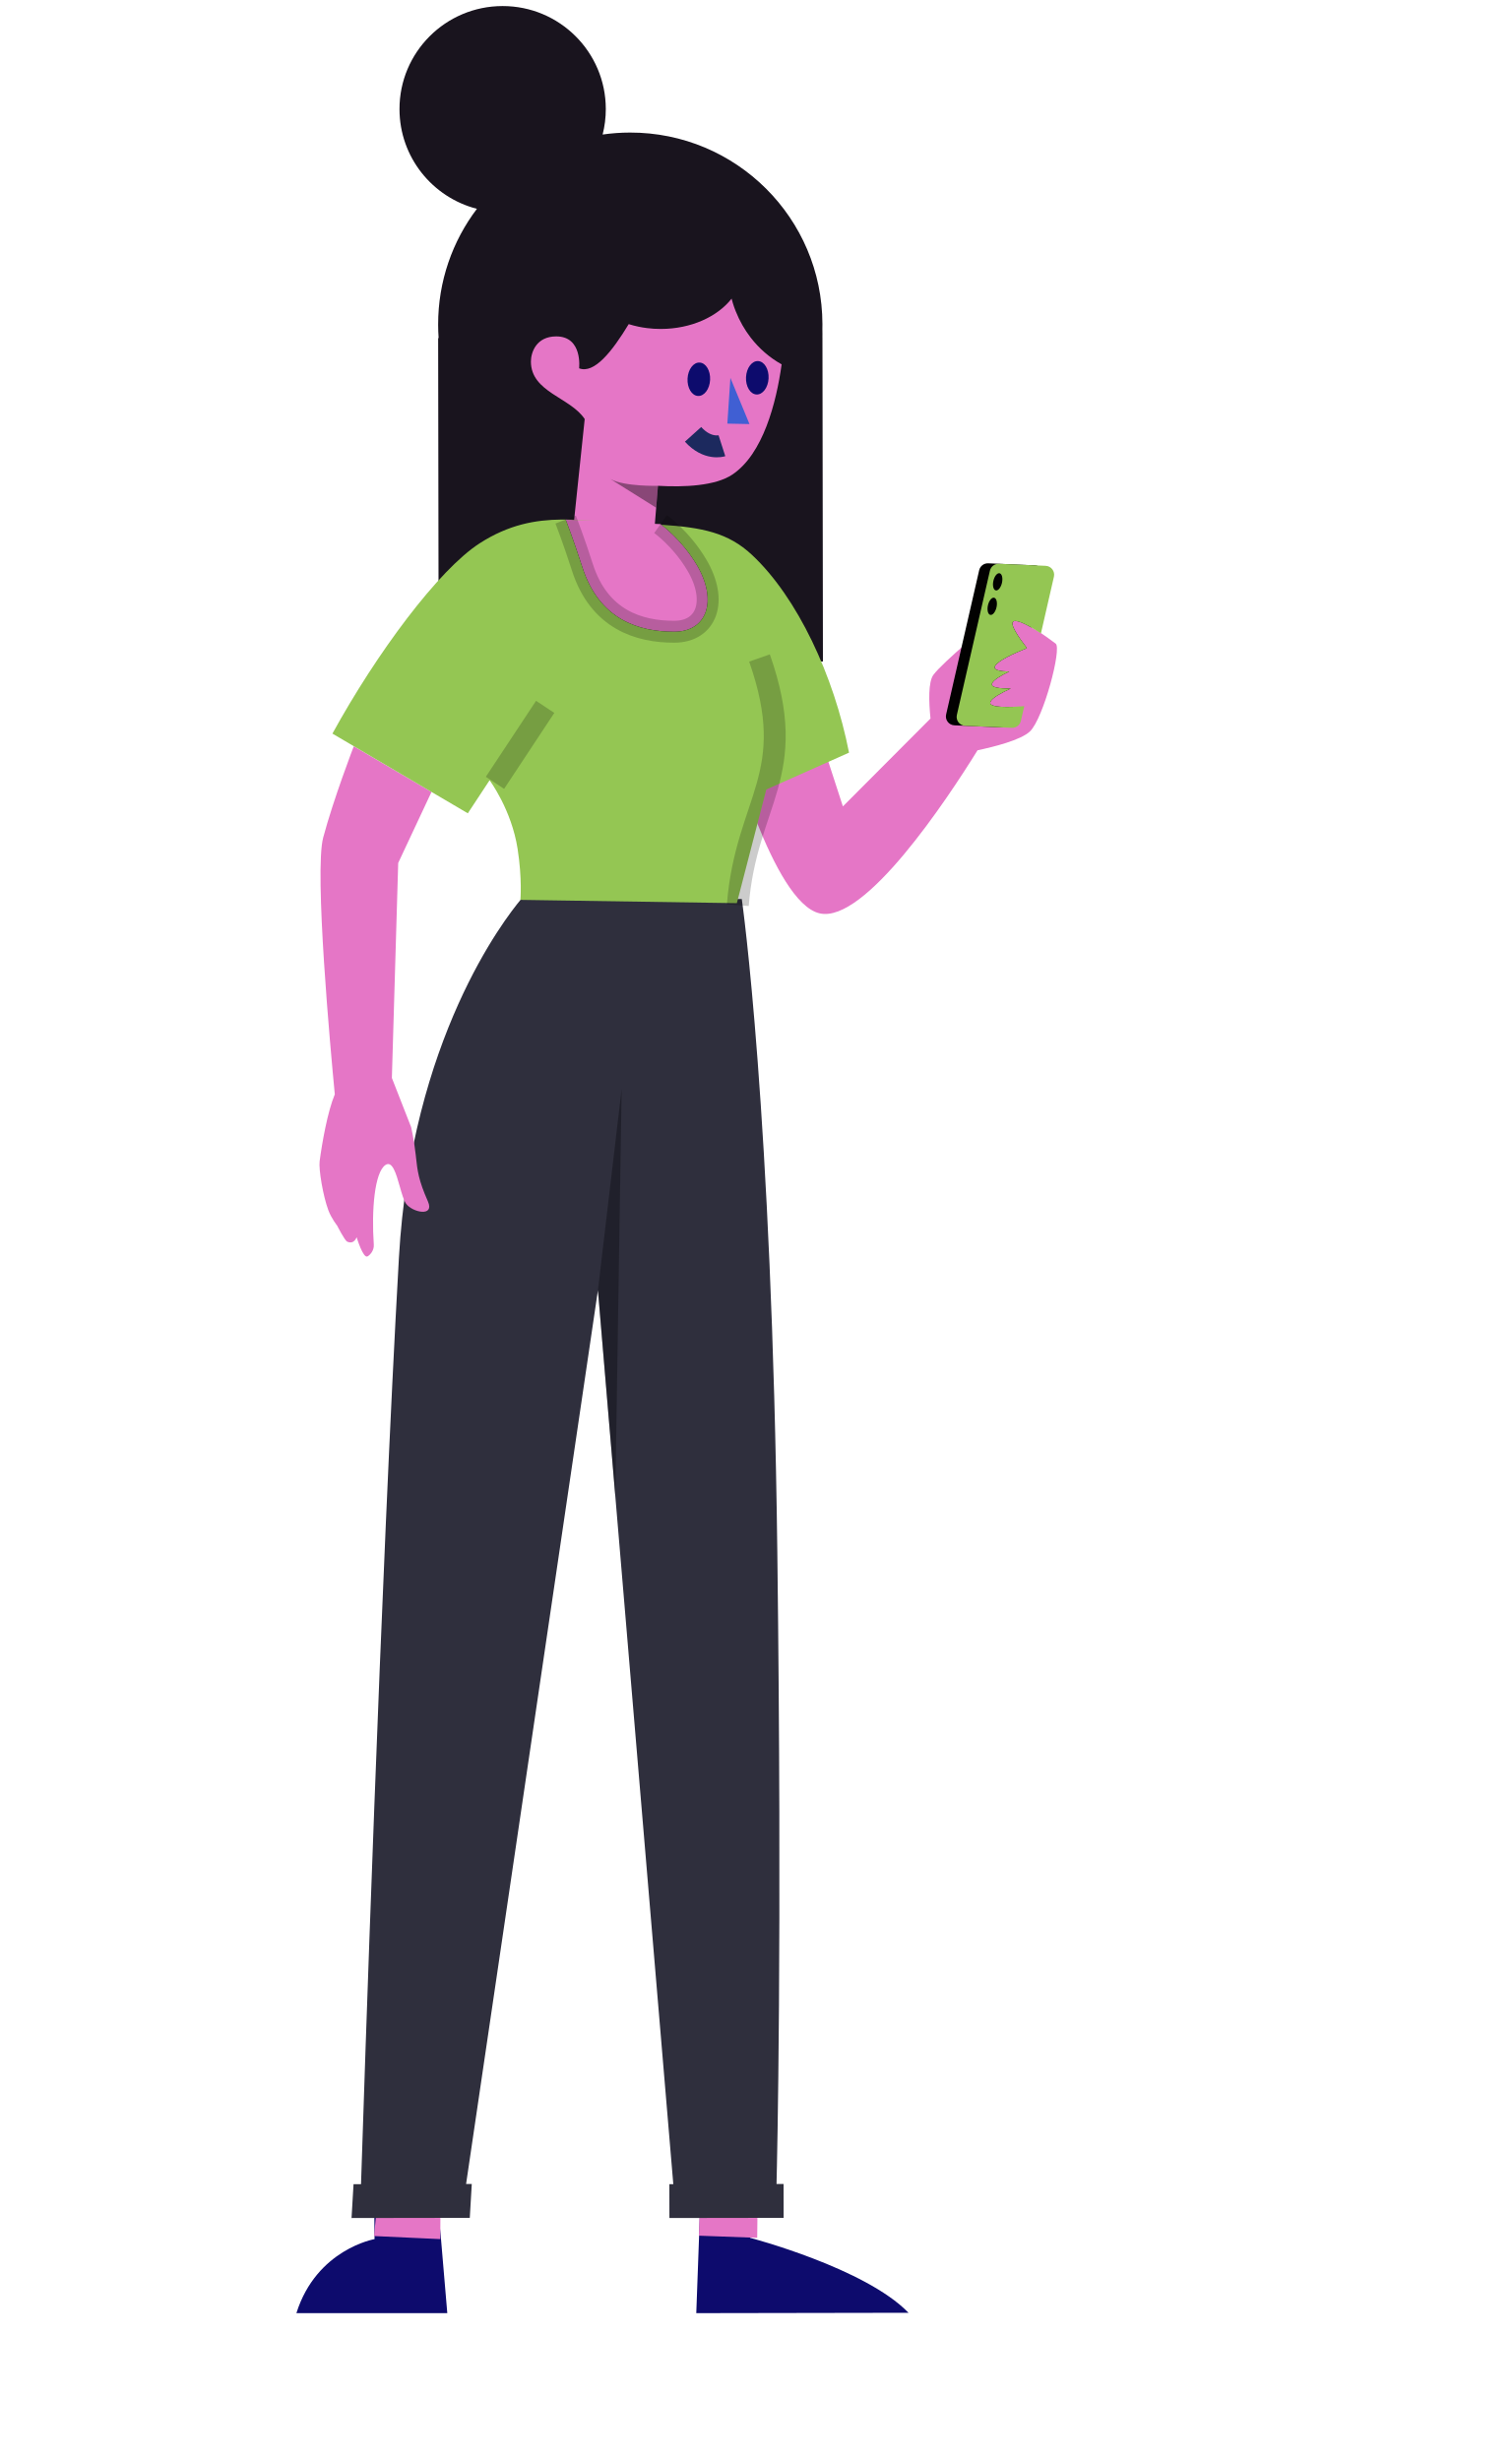
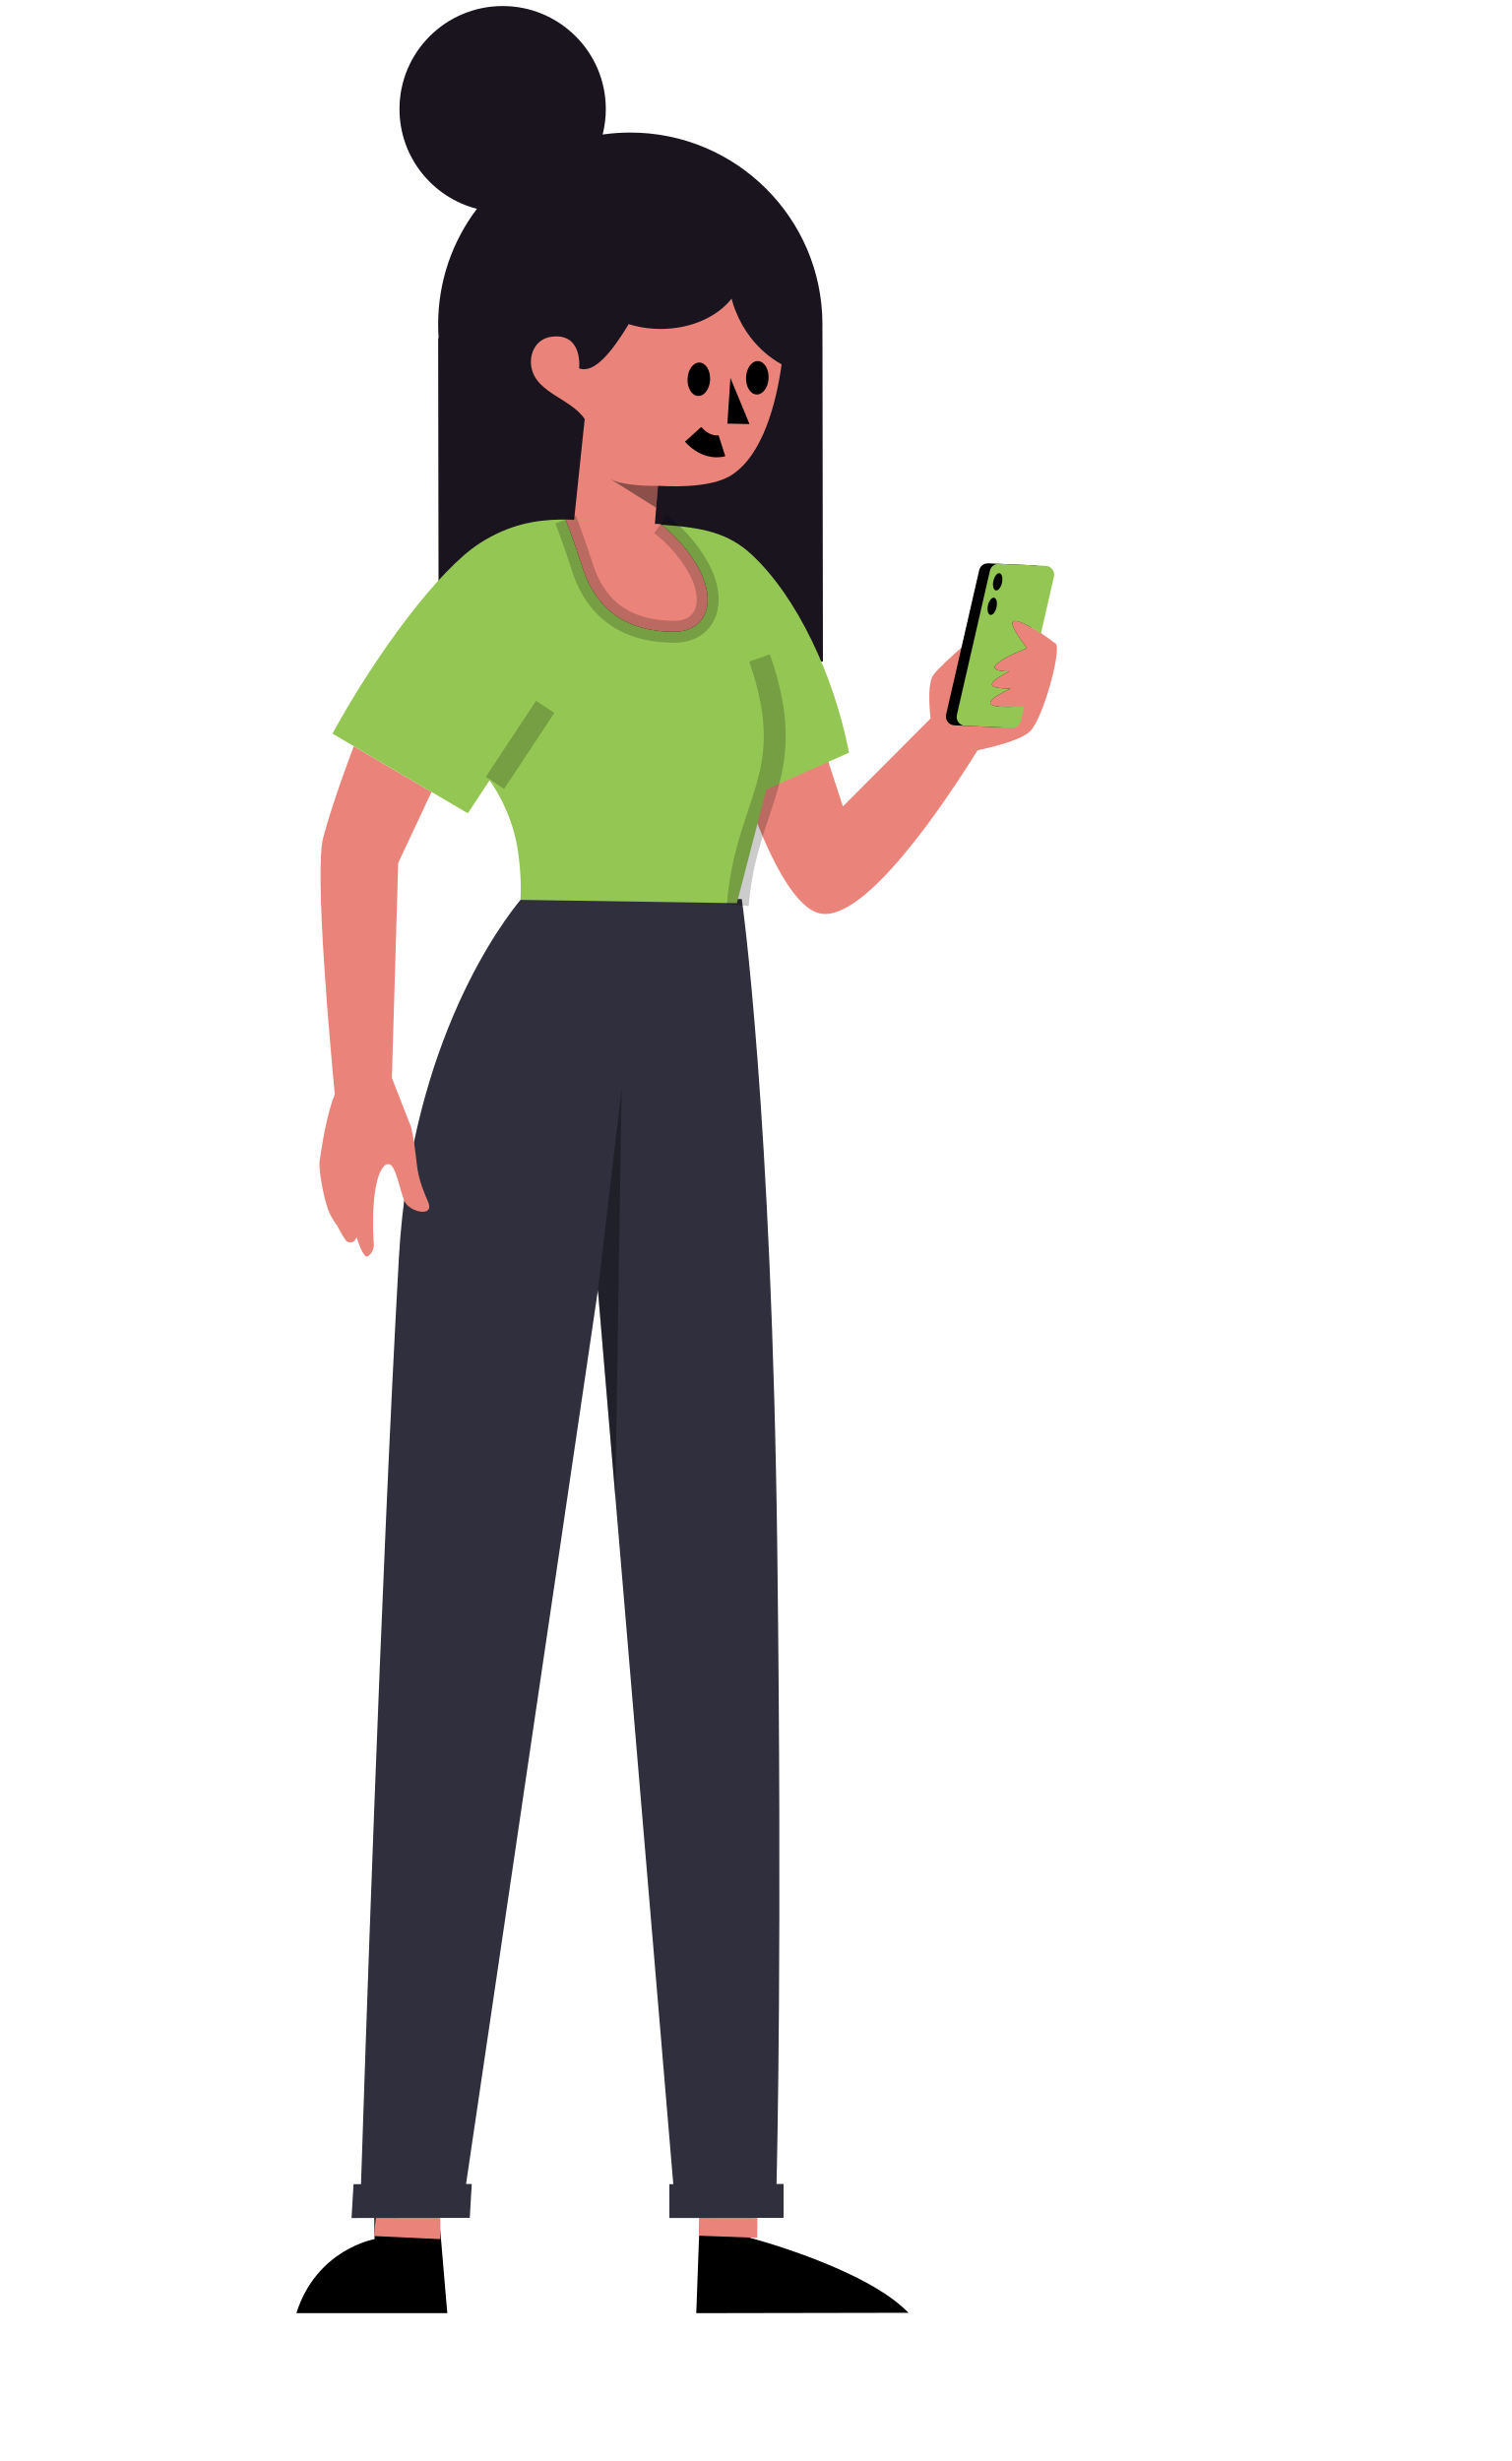
<svg xmlns="http://www.w3.org/2000/svg" width="207" height="337" viewBox="0 0 207 337" fill="none">
-   <path d="M112.616 45.036C112.622 45.265 112.625 45.495 112.625 45.726C112.625 45.892 112.625 46.054 112.622 46.22L112.625 46.22L112.634 51.535L112.692 90.588L60.068 90.666L60.001 46.298L60.065 46.298C60.022 45.691 60 45.079 59.999 44.461C59.99 38.504 61.968 33.007 65.309 28.595C59.22 27.034 54.716 21.521 54.706 14.954C54.694 7.164 61.01 0.84 68.812 0.829C76.614 0.817 82.948 7.122 82.959 14.912C82.961 16.123 82.81 17.299 82.524 18.422C83.748 18.246 84.999 18.154 86.272 18.152C100.803 18.13 112.601 29.874 112.623 44.383C112.623 44.601 112.621 44.819 112.616 45.036V45.036Z" fill="#19141E" />
-   <path d="M86.095 44.386C86.529 44.522 86.977 44.638 87.436 44.734C87.808 44.813 88.187 44.876 88.576 44.924C89.2 45.007 89.843 45.046 90.496 45.045C94.636 45.039 98.25 43.37 100.185 40.894C100.286 41.288 100.403 41.677 100.535 42.057C100.606 42.251 100.678 42.453 100.76 42.646C101.279 43.949 101.97 45.157 102.803 46.235C103.964 47.734 105.403 48.983 107.038 49.894C106.304 55.135 104.504 62.184 100.271 64.996C97.942 66.543 93.707 66.733 90.1 66.525L89.27 76.758C89.27 76.758 83.415 74.207 80.062 72.318C79.483 71.994 78.982 71.688 78.597 71.416C78.661 70.814 78.805 69.411 78.989 67.66V67.653C79.321 64.499 79.772 60.21 80.069 57.384C78.093 54.393 72.71 53.719 72.703 49.512C72.703 48.251 73.441 46.069 76.165 46.066C79.822 46.059 79.303 50.435 79.303 50.435C81.374 51.241 83.842 48.108 86.095 44.386Z" fill="#E576C6" />
-   <path fill-rule="evenodd" clip-rule="evenodd" d="M100.021 51.748L102.633 58.07L99.603 58.01L100.021 51.748Z" fill="#405FD3" />
-   <path fill-rule="evenodd" clip-rule="evenodd" d="M97.241 52.023C97.176 53.286 96.432 54.27 95.579 54.221C94.727 54.172 94.088 53.108 94.153 51.845C94.218 50.582 94.962 49.598 95.815 49.647C96.667 49.696 97.306 50.76 97.241 52.023" fill="#0D0B6D" />
-   <path fill-rule="evenodd" clip-rule="evenodd" d="M105.248 51.821C105.182 53.083 104.439 54.068 103.586 54.019C102.733 53.97 102.095 52.906 102.16 51.643C102.225 50.38 102.969 49.396 103.821 49.445C104.674 49.494 105.313 50.558 105.248 51.821" fill="#0D0B6D" />
-   <path d="M98.86 61.038C98.86 61.038 96.885 61.674 94.907 59.477" stroke="#1C295E" stroke-width="3" />
-   <path opacity="0.401" fill-rule="evenodd" clip-rule="evenodd" d="M90.098 66.524C90.098 66.524 85.534 66.659 83.589 65.598L89.855 69.526L90.098 66.524Z" fill="black" />
-   <path fill-rule="evenodd" clip-rule="evenodd" d="M102.717 306.438L103.565 299.053L96.12 295.602L95.348 316.754L124.413 316.704C118.485 310.565 102.717 306.438 102.717 306.438ZM59.444 297.035L51.207 297.214L51.29 306.615C51.29 306.615 43.343 307.991 40.589 316.754H61.252L60.356 306.196L59.444 297.035Z" fill="#0D0B6D" />
-   <path fill-rule="evenodd" clip-rule="evenodd" d="M60.338 297.558L52.303 294.739L51.227 306.196L60.293 306.615L60.338 297.558ZM103.759 300.308L95.949 297.209L95.709 306.146L103.692 306.439L103.759 300.308Z" fill="#E576C6" />
-   <path d="M49.438 299.09C49.806 287.634 52.185 215.268 54.629 172.214C56.323 142.373 68.999 125.943 71.378 123.104H101.58C101.635 123.486 105.7 152.217 106.444 212.336C107.112 266.176 106.423 295.605 106.337 299.066L106.337 299.068L107.302 299.066L107.308 303.701L91.669 303.726L91.662 299.091L92.202 299.09L92.202 299.09L84.26 204.874L81.881 176.676L63.825 299.066L63.824 299.067L64.605 299.066L64.333 303.701L48.141 303.727L48.413 299.092L49.438 299.09L49.438 299.09Z" fill="#2F2F3D" />
-   <path opacity="0.398" fill-rule="evenodd" clip-rule="evenodd" d="M81.881 176.677L85.13 149.092L84.259 204.874L81.881 176.677Z" fill="#0A0A0F" />
-   <path fill-rule="evenodd" clip-rule="evenodd" d="M95.42 77.362C93.296 73.775 90.454 71.769 90.454 71.769L77.463 71.144C77.463 71.144 78.569 73.991 79.741 77.652C82.056 84.89 87.549 86.516 92.336 86.508C96.806 86.501 98.326 82.268 95.42 77.362ZM127.423 98.389C127.19 96.11 127.099 93.383 127.824 92.406C129.155 90.614 135.736 85.196 135.736 85.196L136.087 89.717L137.644 84.41C137.644 84.41 139.369 84.92 141.039 85.792C142.243 86.421 143.397 87.274 144.121 87.809L144.121 87.809L144.122 87.81C144.294 87.937 144.442 88.046 144.56 88.13C145.445 88.758 142.873 98.42 141.039 100.158C139.78 101.352 136.068 102.277 133.865 102.74C129.658 109.523 118.445 126.473 112.251 125.074C105.815 123.622 99.844 101.162 99.844 101.162L110.699 95.882L115.425 110.426L127.423 98.389ZM53.663 147.61L56.305 154.356C56.305 154.356 56.706 156.093 56.931 158.145L56.96 158.419C57.165 160.315 57.302 161.586 58.602 164.526C59.551 166.672 56.48 166.031 55.61 164.833C55.289 164.39 55.024 163.457 54.749 162.487C54.256 160.746 53.729 158.886 52.78 159.53C51.303 160.533 50.857 165.634 51.188 170.451C51.24 171.208 50.714 171.826 50.337 172.043C49.727 172.396 48.836 169.415 48.836 169.415C48.836 169.415 48.516 170.463 47.544 170.025C47.2 169.87 46.175 167.842 46.175 167.842C46.175 167.842 45.382 166.843 44.964 165.727C44.228 163.756 43.626 160.099 43.768 159.025C44.103 156.492 44.857 152.218 45.847 149.85C45.263 143.765 43.02 119.337 44.257 114.696C45.673 109.387 48.447 102.191 48.447 102.191L59.092 108.442L54.529 118.169L53.663 147.61Z" fill="#E576C6" />
-   <path fill-rule="evenodd" clip-rule="evenodd" d="M141.243 85.93C140.263 85.368 139.33 84.948 138.873 85.055C138.073 85.241 139.537 87.336 140.605 88.715L140.593 88.768C138.869 89.46 136.61 90.487 136.247 91.238C135.994 91.763 136.984 91.935 138.211 91.958C137.082 92.499 136.097 93.083 135.867 93.558C135.574 94.166 136.949 94.299 138.427 94.278C137.121 94.873 135.898 95.549 135.639 96.085C135.309 96.769 137.089 96.853 138.754 96.79L138.326 98.658C138.195 99.231 137.673 99.628 137.085 99.602L130.696 99.323C129.936 99.29 129.392 98.577 129.561 97.837L134.088 78.083C134.22 77.51 134.742 77.113 135.329 77.138L141.718 77.417C142.479 77.451 143.023 78.163 142.853 78.904L141.243 85.93V85.93Z" fill="#020101" />
-   <path d="M142.546 86.731C141.19 85.848 139.534 84.901 138.873 85.055C138.066 85.243 139.563 87.373 140.634 88.751C138.905 89.444 136.613 90.481 136.247 91.238C135.994 91.763 136.984 91.935 138.212 91.958C137.082 92.499 136.097 93.083 135.868 93.558C135.574 94.165 136.949 94.299 138.428 94.278C137.122 94.873 135.898 95.549 135.639 96.085C135.202 96.99 138.466 96.844 140.262 96.699L139.798 98.722C139.667 99.294 139.145 99.692 138.557 99.666L132.168 99.388C131.408 99.354 130.863 98.641 131.033 97.9L135.56 78.147C135.691 77.574 136.213 77.177 136.801 77.202L143.19 77.481C143.95 77.514 144.494 78.228 144.325 78.968L142.546 86.731Z" fill="#94C653" />
-   <path fill-rule="evenodd" clip-rule="evenodd" d="M137.207 79.82C137.058 80.467 136.676 80.927 136.353 80.846C136.03 80.765 135.889 80.175 136.038 79.528C136.187 78.88 136.569 78.421 136.892 78.501C137.215 78.582 137.356 79.172 137.207 79.82" fill="#020101" />
-   <path fill-rule="evenodd" clip-rule="evenodd" d="M136.46 83.17C136.311 83.817 135.929 84.277 135.606 84.196C135.283 84.115 135.142 83.525 135.291 82.878C135.44 82.23 135.822 81.771 136.145 81.852C136.468 81.932 136.609 82.522 136.46 83.17" fill="#020101" />
-   <path d="M81.744 71.35L77.462 71.144C77.462 71.144 78.569 73.991 79.74 77.652C82.056 84.89 87.549 86.517 92.335 86.508C96.806 86.501 98.325 82.268 95.419 77.362C93.549 74.203 91.121 72.27 90.569 71.854C96.214 72.235 99.729 72.943 102.984 75.991C109.182 81.795 114.201 92.495 116.265 103.066L104.938 108.112L100.904 123.676L71.263 123.225C71.263 123.225 71.522 120.374 70.883 116.255C70.05 110.867 67.044 106.846 67.044 106.846L64.063 111.371L45.522 100.457C51.592 89.406 60.059 78.01 65.704 74.385C69.692 71.822 73.344 71.179 76.912 71.144C78.534 71.128 80.163 71.238 81.744 71.35Z" fill="#94C653" />
-   <path opacity="0.203" d="M101.037 123.947C102.169 109.59 109.653 106.201 104.006 90.1" stroke="black" stroke-width="3" />
-   <path opacity="0.202" d="M90.454 71.769C90.454 71.769 93.296 73.775 95.42 77.362C98.326 82.268 96.806 86.501 92.336 86.508C87.55 86.516 82.056 84.89 79.741 77.652C78.569 73.991 77.463 71.144 77.463 71.144" stroke="black" stroke-width="3" />
-   <path opacity="0.203" d="M74.658 96.795L67.78 107.199" stroke="black" stroke-width="3" />
+   <path d="M112.617 45.036C112.623 45.266 112.626 45.496 112.626 45.727C112.626 45.893 112.626 46.054 112.623 46.221L112.626 46.221L112.635 51.535L112.693 90.589L60.069 90.667L60.002 46.299L60.066 46.299C60.023 45.692 60.001 45.079 60 44.462C59.991 38.504 61.969 33.007 65.31 28.595C59.221 27.034 54.717 21.521 54.707 14.954C54.695 7.165 61.011 0.841 68.813 0.829C76.615 0.817 82.949 7.123 82.96 14.912C82.962 16.124 82.811 17.3 82.525 18.422C83.749 18.246 85 18.154 86.273 18.152C100.804 18.131 112.602 29.875 112.624 44.383C112.624 44.602 112.622 44.819 112.617 45.036V45.036Z" fill="#19141E" />
+   <path d="M86.095 44.386C86.529 44.522 86.977 44.638 87.436 44.734C87.808 44.813 88.187 44.876 88.576 44.924C89.2 45.007 89.843 45.046 90.496 45.045C94.636 45.039 98.25 43.37 100.185 40.894C100.286 41.288 100.403 41.677 100.535 42.057C100.606 42.251 100.678 42.453 100.76 42.646C101.279 43.949 101.97 45.157 102.803 46.235C103.964 47.734 105.403 48.983 107.038 49.894C106.304 55.135 104.504 62.184 100.271 64.996C97.942 66.543 93.707 66.733 90.1 66.525L89.27 76.758C89.27 76.758 83.415 74.207 80.062 72.318C79.483 71.994 78.982 71.688 78.597 71.416C78.661 70.814 78.805 69.411 78.989 67.66V67.653C79.321 64.499 79.772 60.21 80.069 57.384C78.093 54.393 72.71 53.719 72.703 49.512C72.703 48.251 73.441 46.069 76.165 46.066C79.822 46.059 79.303 50.435 79.303 50.435C81.374 51.241 83.842 48.108 86.095 44.386Z" fill="#EA847A" />
+   <path fill-rule="evenodd" clip-rule="evenodd" d="M100.022 51.749L102.634 58.071L99.603 58.01L100.022 51.749Z" fill="black" />
+   <path fill-rule="evenodd" clip-rule="evenodd" d="M97.241 52.023C97.176 53.286 96.432 54.27 95.579 54.221C94.727 54.172 94.088 53.108 94.153 51.845C94.218 50.582 94.962 49.598 95.815 49.647C96.667 49.696 97.306 50.76 97.241 52.023" fill="black" />
+   <path fill-rule="evenodd" clip-rule="evenodd" d="M105.249 51.821C105.183 53.083 104.44 54.068 103.587 54.019C102.734 53.97 102.096 52.906 102.161 51.643C102.226 50.38 102.97 49.396 103.822 49.445C104.675 49.494 105.314 50.558 105.249 51.821" fill="black" />
+   <path d="M98.861 61.038C98.861 61.038 96.886 61.674 94.908 59.477" stroke="black" stroke-width="3" />
+   <path opacity="0.401" fill-rule="evenodd" clip-rule="evenodd" d="M90.099 66.524C90.099 66.524 85.535 66.659 83.59 65.598L89.856 69.526L90.099 66.524Z" fill="black" />
+   <path fill-rule="evenodd" clip-rule="evenodd" d="M102.716 306.44L103.564 299.054L96.119 295.604L95.347 316.756L124.412 316.705C118.484 310.567 102.716 306.44 102.716 306.44ZM59.444 297.037L51.206 297.215L51.289 306.617C51.289 306.617 43.342 307.993 40.588 316.756H61.251L60.355 306.197L59.444 297.037Z" fill="black" />
+   <path fill-rule="evenodd" clip-rule="evenodd" d="M60.336 297.558L52.301 294.739L51.225 306.196L60.291 306.616L60.336 297.558ZM103.757 300.308L95.947 297.209L95.707 306.146L103.69 306.439L103.757 300.308Z" fill="#EA847A" />
+   <path d="M49.436 299.091C49.804 287.635 52.183 215.269 54.627 172.215C56.321 142.374 68.997 125.944 71.376 123.105H101.578C101.633 123.487 105.698 152.218 106.442 212.337C107.11 266.177 106.422 295.606 106.335 299.067L106.335 299.069L107.3 299.067L107.306 303.702L91.667 303.727L91.66 299.092L92.2 299.091L92.2 299.091L84.258 204.875L81.879 176.677L63.822 299.067L63.822 299.068L64.603 299.067L64.331 303.702L48.139 303.728L48.411 299.093L49.436 299.091L49.436 299.091Z" fill="#2F2F3D" />
+   <path opacity="0.398" fill-rule="evenodd" clip-rule="evenodd" d="M81.879 176.677L85.128 149.093L84.257 204.874L81.879 176.677Z" fill="#0A0A0F" />
+   <path fill-rule="evenodd" clip-rule="evenodd" d="M95.421 77.363C93.297 73.776 90.455 71.77 90.455 71.77L77.464 71.144C77.464 71.144 78.57 73.992 79.742 77.653C82.057 84.891 87.55 86.517 92.337 86.509C96.807 86.502 98.326 82.269 95.421 77.363ZM127.424 98.39C127.191 96.111 127.1 93.384 127.825 92.407C129.156 90.615 135.737 85.197 135.737 85.197L136.088 89.718L137.645 84.411C137.645 84.411 139.37 84.921 141.04 85.793C142.244 86.422 143.398 87.275 144.122 87.81L144.122 87.81L144.123 87.811C144.295 87.938 144.443 88.047 144.561 88.131C145.446 88.759 142.874 98.421 141.04 100.159C139.781 101.353 136.069 102.278 133.866 102.741C129.659 109.524 118.446 126.474 112.252 125.075C105.816 123.623 99.845 101.163 99.845 101.163L110.7 95.883L115.426 110.427L127.424 98.39ZM53.664 147.611L56.306 154.357C56.306 154.357 56.707 156.094 56.931 158.146L56.961 158.42C57.166 160.316 57.303 161.587 58.603 164.527C59.552 166.673 56.481 166.032 55.611 164.833C55.29 164.391 55.025 163.458 54.75 162.488C54.257 160.747 53.73 158.887 52.781 159.531C51.303 160.534 50.858 165.635 51.189 170.452C51.241 171.209 50.714 171.827 50.338 172.044C49.728 172.397 48.837 169.416 48.837 169.416C48.837 169.416 48.517 170.464 47.545 170.026C47.201 169.871 46.176 167.843 46.176 167.843C46.176 167.843 45.383 166.844 44.965 165.728C44.229 163.757 43.627 160.1 43.769 159.026C44.104 156.493 44.858 152.219 45.849 149.851C45.264 143.766 43.021 119.338 44.258 114.697C45.674 109.387 48.448 102.192 48.448 102.192L59.093 108.443L54.529 118.169L53.664 147.611Z" fill="#EA847A" />
+   <path fill-rule="evenodd" clip-rule="evenodd" d="M141.244 85.93C140.264 85.369 139.331 84.949 138.874 85.055C138.074 85.242 139.538 87.336 140.606 88.716L140.594 88.768C138.87 89.46 136.611 90.487 136.248 91.239C135.995 91.764 136.985 91.935 138.212 91.958C137.083 92.499 136.098 93.084 135.868 93.558C135.575 94.166 136.95 94.3 138.428 94.278C137.122 94.873 135.899 95.549 135.64 96.085C135.31 96.769 137.09 96.853 138.755 96.791L138.327 98.658C138.196 99.231 137.674 99.629 137.086 99.603L130.697 99.324C129.937 99.291 129.393 98.578 129.562 97.837L134.089 78.083C134.221 77.511 134.743 77.113 135.33 77.139L141.719 77.418C142.48 77.451 143.024 78.164 142.854 78.905L141.244 85.93V85.93Z" fill="#020101" />
+   <path d="M142.547 86.731C141.191 85.848 139.535 84.901 138.874 85.055C138.067 85.243 139.564 87.373 140.634 88.751C138.906 89.444 136.614 90.481 136.248 91.238C135.995 91.763 136.985 91.935 138.213 91.958C137.083 92.499 136.098 93.083 135.869 93.558C135.575 94.165 136.95 94.299 138.428 94.278C137.123 94.873 135.899 95.549 135.64 96.085C135.203 96.99 138.467 96.844 140.263 96.699L139.799 98.722C139.668 99.294 139.146 99.692 138.558 99.666L132.169 99.388C131.409 99.354 130.864 98.641 131.034 97.9L135.561 78.147C135.692 77.574 136.214 77.177 136.802 77.202L143.191 77.481C143.951 77.514 144.495 78.228 144.326 78.968L142.547 86.731Z" fill="#94C653" />
+   <path fill-rule="evenodd" clip-rule="evenodd" d="M137.208 79.82C137.059 80.467 136.677 80.927 136.354 80.846C136.031 80.765 135.89 80.175 136.039 79.528C136.188 78.88 136.57 78.421 136.893 78.501C137.216 78.582 137.357 79.172 137.208 79.82" fill="#020101" />
+   <path fill-rule="evenodd" clip-rule="evenodd" d="M136.461 83.17C136.312 83.817 135.93 84.277 135.607 84.197C135.284 84.116 135.143 83.526 135.292 82.879C135.441 82.231 135.823 81.771 136.146 81.852C136.469 81.933 136.61 82.523 136.461 83.17" fill="#020101" />
+   <path d="M81.746 71.35L77.464 71.144C77.464 71.144 78.571 73.991 79.742 77.653C82.058 84.891 87.551 86.517 92.337 86.509C96.808 86.502 98.327 82.269 95.421 77.362C93.551 74.203 91.123 72.271 90.57 71.855C96.216 72.236 99.731 72.943 102.986 75.992C109.184 81.796 114.203 92.496 116.267 103.066L104.94 108.113L100.906 123.676L71.264 123.225C71.264 123.225 71.524 120.375 70.885 116.255C70.052 110.867 67.046 106.847 67.046 106.847L64.065 111.371L45.523 100.458C51.594 89.406 60.061 78.011 65.706 74.385C69.694 71.822 73.346 71.179 76.914 71.144C78.536 71.128 80.165 71.238 81.746 71.35Z" fill="#94C653" />
+   <path opacity="0.203" d="M101.039 123.947C102.171 109.59 109.655 106.202 104.008 90.101" stroke="black" stroke-width="3" />
+   <path opacity="0.202" d="M90.454 71.77C90.454 71.77 93.296 73.776 95.42 77.363C98.326 82.269 96.806 86.502 92.336 86.509C87.55 86.517 82.056 84.891 79.741 77.653C78.569 73.992 77.463 71.144 77.463 71.144" stroke="black" stroke-width="3" />
+   <path opacity="0.203" d="M74.659 96.796L67.781 107.2" stroke="black" stroke-width="3" />
</svg>
